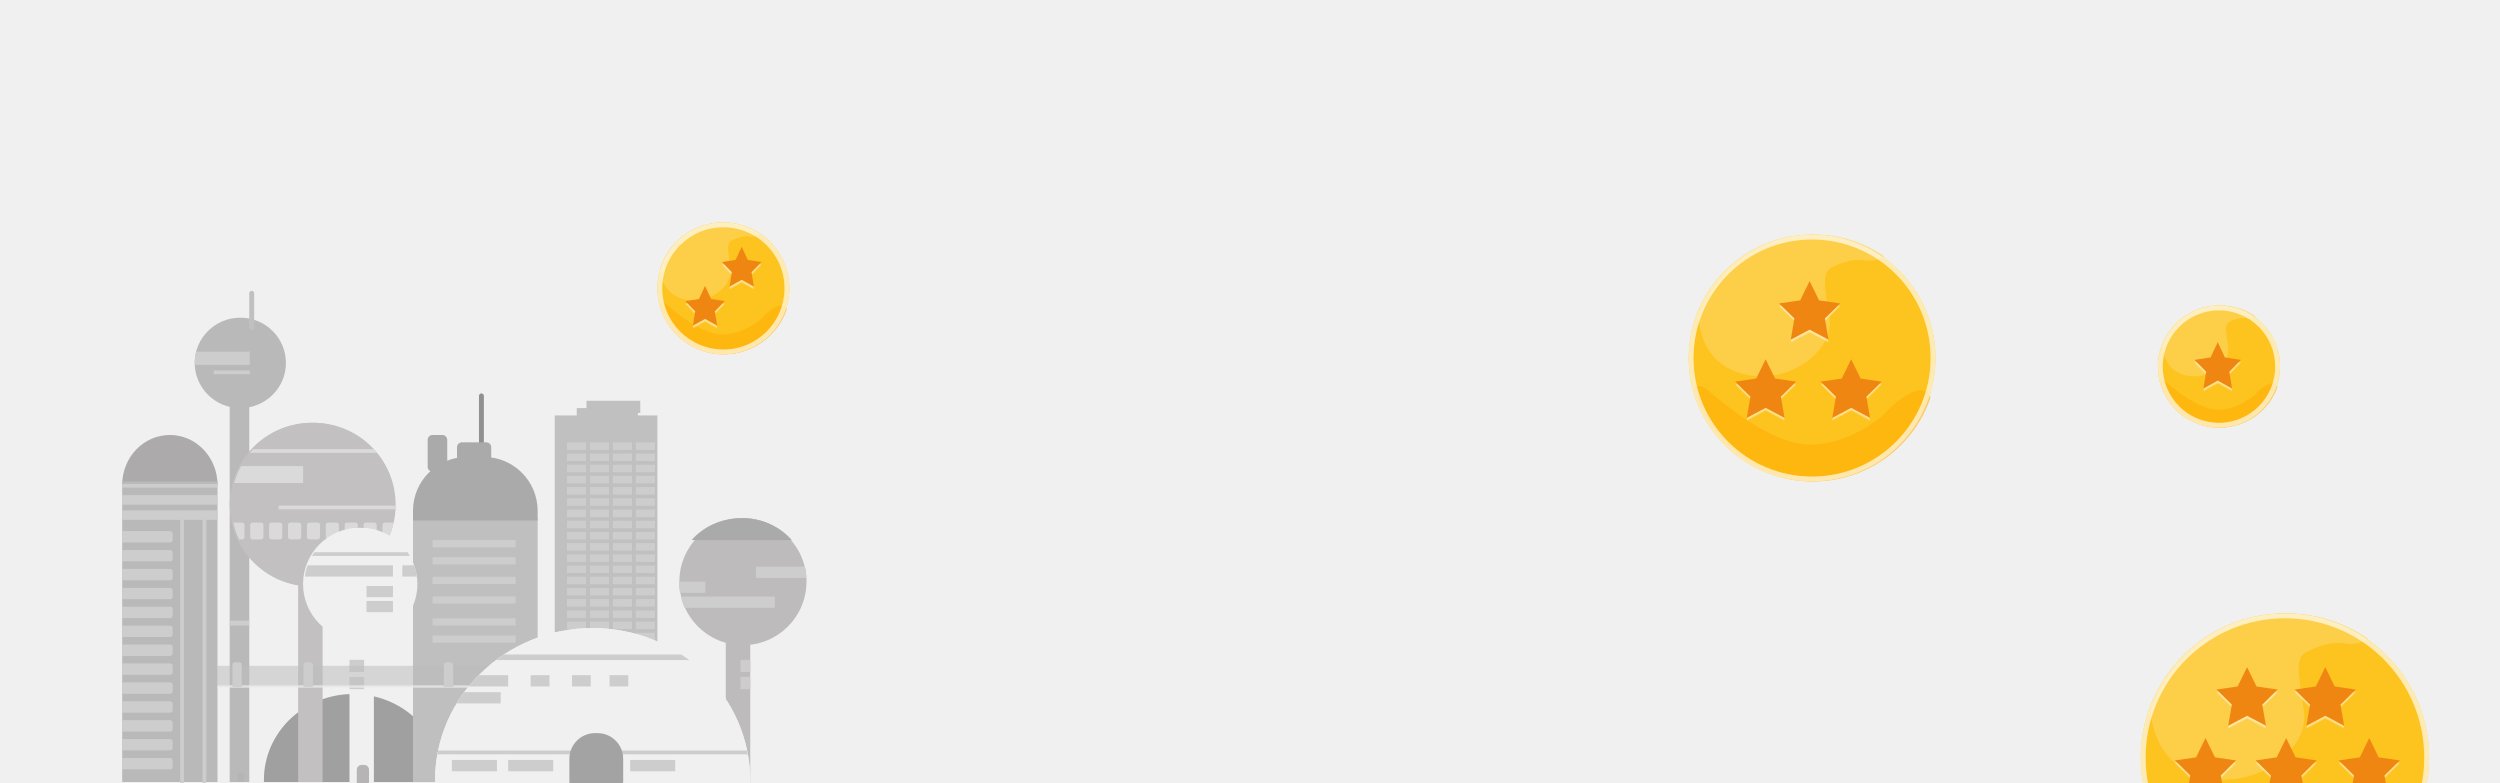
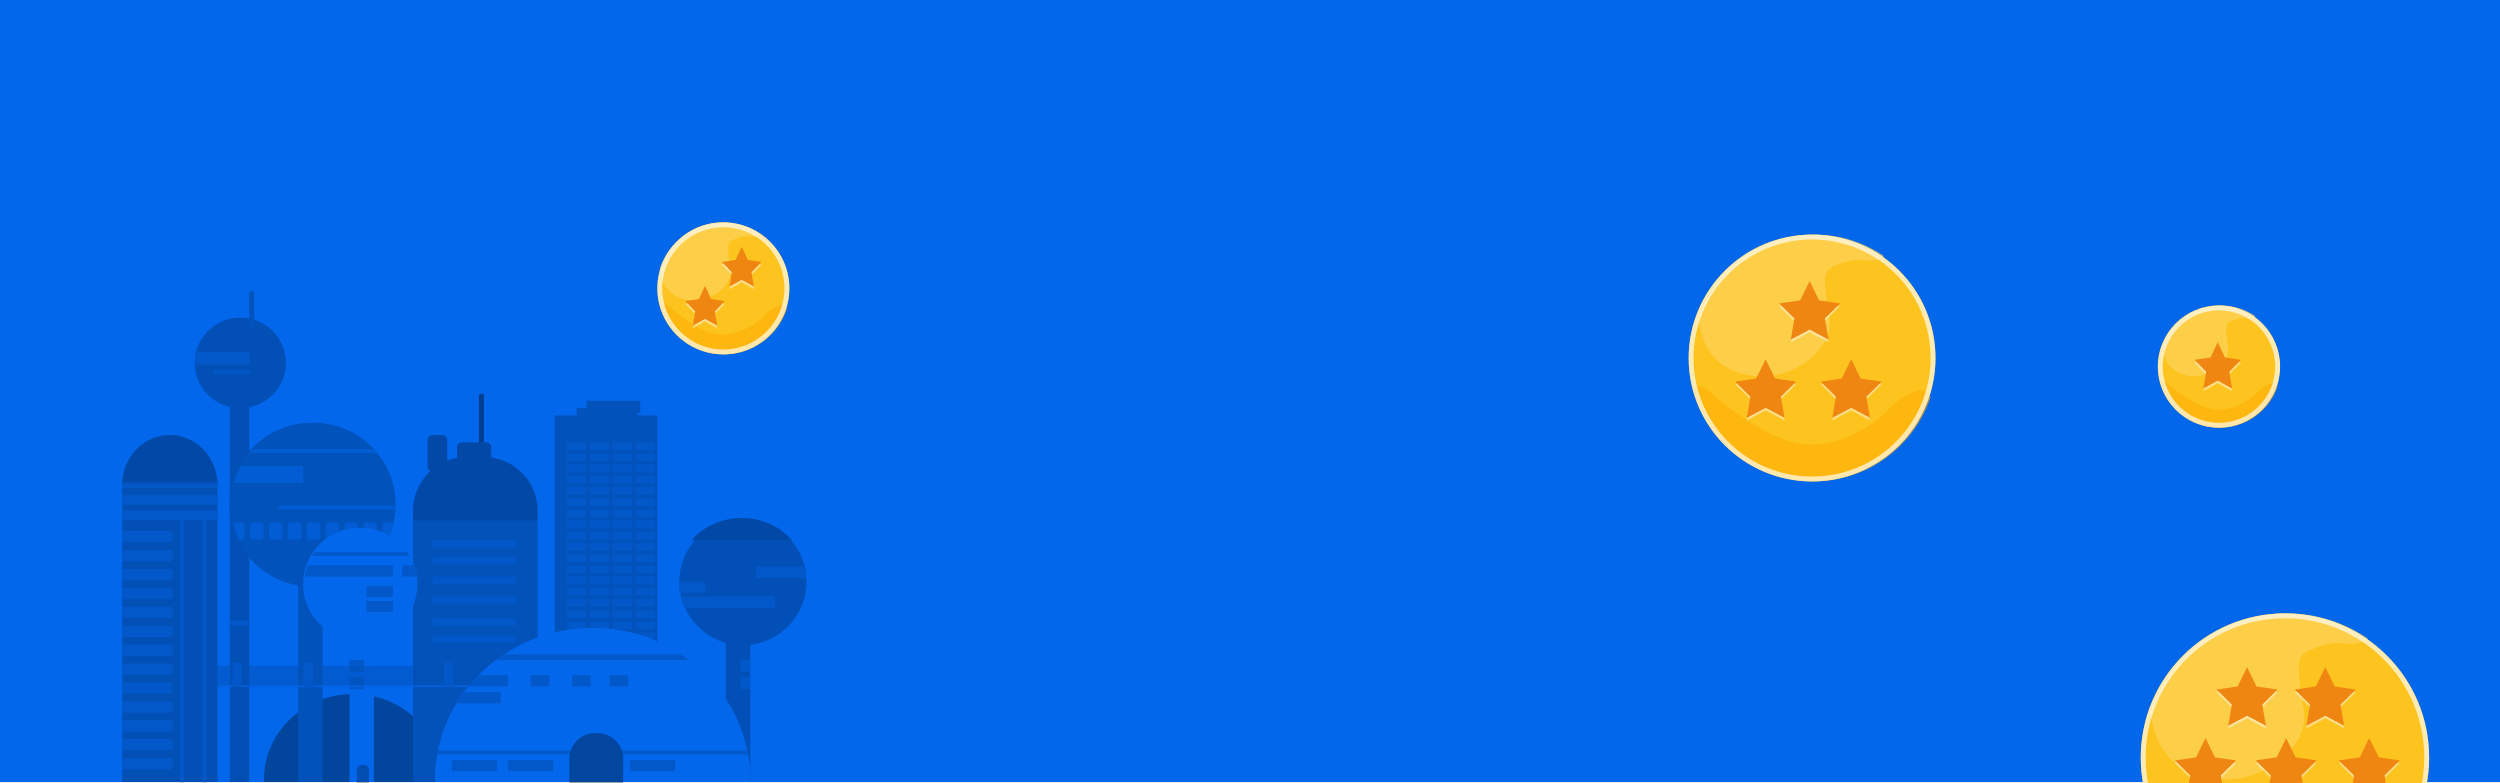
<svg xmlns="http://www.w3.org/2000/svg" xmlns:xlink="http://www.w3.org/1999/xlink" width="1023" height="320">
  <defs>
    <path id="b" d="M59.5 70.9L51.775 75l1.475-8.683-6.25-6.15 8.637-1.267L59.5 51l3.863 7.9L72 60.167l-6.25 6.15L67.225 75z" />
    <filter x="-2%" y="-2.1%" width="104%" height="108.3%" filterUnits="objectBoundingBox" id="a">
      <feOffset dy="1" in="SourceAlpha" result="shadowOffsetOuter1" />
      <feColorMatrix values="0 0 0 0 1 0 0 0 0 1 0 0 0 0 1 0 0 0 0.5 0" in="shadowOffsetOuter1" />
    </filter>
    <path id="d" d="M43.5 41.9L35.775 46l1.475-8.683-6.25-6.15 8.637-1.267L43.5 22l3.863 7.9L56 31.167l-6.25 6.15L51.225 46z" />
    <filter x="-2%" y="-2.1%" width="104%" height="108.3%" filterUnits="objectBoundingBox" id="c">
      <feOffset dy="1" in="SourceAlpha" result="shadowOffsetOuter1" />
      <feColorMatrix values="0 0 0 0 1 0 0 0 0 1 0 0 0 0 1 0 0 0 0.5 0" in="shadowOffsetOuter1" />
    </filter>
    <path id="f" d="M26.5 70.9L18.775 75l1.475-8.683-6.25-6.15 8.637-1.267L26.5 51l3.863 7.9L39 60.167l-6.25 6.15L34.225 75z" />
    <filter x="-2%" y="-2.1%" width="104%" height="108.3%" filterUnits="objectBoundingBox" id="e">
      <feOffset dy="1" in="SourceAlpha" result="shadowOffsetOuter1" />
      <feColorMatrix values="0 0 0 0 1 0 0 0 0 1 0 0 0 0 1 0 0 0 0.5 0" in="shadowOffsetOuter1" />
    </filter>
    <path id="h" d="M93.5 70.9L85.775 75l1.475-8.683-6.25-6.15 8.637-1.267L93.5 51l3.863 7.9L106 60.167l-6.25 6.15L101.225 75z" />
    <filter x="-2%" y="-2.1%" width="104%" height="108.3%" filterUnits="objectBoundingBox" id="g">
      <feOffset dy="1" in="SourceAlpha" result="shadowOffsetOuter1" />
      <feColorMatrix values="0 0 0 0 1 0 0 0 0 1 0 0 0 0 1 0 0 0 0.5 0" in="shadowOffsetOuter1" />
    </filter>
    <path id="j" d="M75.5 41.9L67.775 46l1.475-8.683-6.25-6.15 8.637-1.267L75.5 22l3.863 7.9L88 31.167l-6.25 6.15L83.225 46z" />
    <filter x="-2%" y="-2.1%" width="104%" height="108.3%" filterUnits="objectBoundingBox" id="i">
      <feOffset dy="1" in="SourceAlpha" result="shadowOffsetOuter1" />
      <feColorMatrix values="0 0 0 0 1 0 0 0 0 1 0 0 0 0 1 0 0 0 0.5 0" in="shadowOffsetOuter1" />
    </filter>
    <path id="l" d="M49.5 38.9L41.775 43l1.475-8.683-6.25-6.15 8.637-1.267L49.5 19l3.863 7.9L62 28.167l-6.25 6.15L57.225 43z" />
    <filter x="-2%" y="-2.1%" width="104%" height="108.3%" filterUnits="objectBoundingBox" id="k">
      <feOffset dy="1" in="SourceAlpha" result="shadowOffsetOuter1" />
      <feColorMatrix values="0 0 0 0 1 0 0 0 0 1 0 0 0 0 1 0 0 0 0.5 0" in="shadowOffsetOuter1" />
    </filter>
    <path id="n" d="M31.5 70.9L23.775 75l1.475-8.683-6.25-6.15 8.637-1.267L31.5 51l3.863 7.9L44 60.167l-6.25 6.15L39.225 75z" />
    <filter x="-2%" y="-2.1%" width="104%" height="108.3%" filterUnits="objectBoundingBox" id="m">
      <feOffset dy="1" in="SourceAlpha" result="shadowOffsetOuter1" />
      <feColorMatrix values="0 0 0 0 1 0 0 0 0 1 0 0 0 0 1 0 0 0 0.5 0" in="shadowOffsetOuter1" />
    </filter>
    <path id="p" d="M66.5 70.9L58.775 75l1.475-8.683-6.25-6.15 8.637-1.267L66.5 51l3.863 7.9L79 60.167l-6.25 6.15L74.225 75z" />
    <filter x="-2%" y="-2.1%" width="104%" height="108.3%" filterUnits="objectBoundingBox" id="o">
      <feOffset dy="1" in="SourceAlpha" result="shadowOffsetOuter1" />
      <feColorMatrix values="0 0 0 0 1 0 0 0 0 1 0 0 0 0 1 0 0 0 0.5 0" in="shadowOffsetOuter1" />
    </filter>
    <path id="r" d="M24.5 30.754L18.629 34l1.121-6.874L15 22.257l6.564-1.003L24.5 15l2.936 6.254L34 22.257l-4.75 4.869L30.371 34z" />
    <filter x="-2.6%" y="-2.6%" width="105.3%" height="110.5%" filterUnits="objectBoundingBox" id="q">
      <feOffset dy="1" in="SourceAlpha" result="shadowOffsetOuter1" />
      <feColorMatrix values="0 0 0 0 1 0 0 0 0 1 0 0 0 0 1 0 0 0 0.5 0" in="shadowOffsetOuter1" />
    </filter>
    <path id="t" d="M19.5 39.5l-4.996 2.781.954-5.89-4.042-4.172 5.586-.86L19.5 26l2.498 5.36 5.586.859-4.042 4.172.954 5.89z" />
    <filter x="-3.1%" y="-3.1%" width="106.2%" height="112.3%" filterUnits="objectBoundingBox" id="s">
      <feOffset dy="1" in="SourceAlpha" result="shadowOffsetOuter1" />
      <feColorMatrix values="0 0 0 0 1 0 0 0 0 1 0 0 0 0 1 0 0 0 0.5 0" in="shadowOffsetOuter1" />
    </filter>
    <path id="v" d="M34.5 23.5l-4.996 2.781.954-5.89-4.042-4.172 5.586-.86L34.5 10l2.498 5.36 5.586.859-4.042 4.172.954 5.89z" />
    <filter x="-3.1%" y="-3.1%" width="106.2%" height="112.3%" filterUnits="objectBoundingBox" id="u">
      <feOffset dy="1" in="SourceAlpha" result="shadowOffsetOuter1" />
      <feColorMatrix values="0 0 0 0 1 0 0 0 0 1 0 0 0 0 1 0 0 0 0.5 0" in="shadowOffsetOuter1" />
    </filter>
    <path d="M.01 36c-.006-.288-.01-.577-.01-.867C0 15.729 16.342 0 36.5 0S73 15.73 73 35.133c0 .29-.004.579-.01.867H.01z" id="w" />
    <path d="M.02 64A61.642 61.642 0 0 1 0 62.458C0 27.963 28.878 0 64.5 0S129 27.963 129 62.458c0 .515-.006 1.03-.02 1.542H.02z" id="x" />
    <ellipse id="z" cx="26.977" cy="26" rx="26.138" ry="26" />
    <ellipse id="B" cx="34.276" cy="33.5" rx="33.614" ry="33.5" />
    <ellipse id="D" cx="23.674" cy="23" rx="23.134" ry="23" />
    <ellipse id="F" cx="19.336" cy="18.5" rx="18.664" ry="18.5" />
    <path d="M.01 36c-.006-.288-.01-.577-.01-.867C0 15.729 16.342 0 36.5 0S73 15.73 73 35.133c0 .29-.004.579-.01.867H.01z" id="H" />
    <path d="M.02 64A61.642 61.642 0 0 1 0 62.458C0 27.963 28.878 0 64.5 0S129 27.963 129 62.458c0 .515-.006 1.03-.02 1.542H.02z" id="I" />
    <ellipse id="K" cx="26.977" cy="26" rx="26.138" ry="26" />
    <ellipse id="M" cx="34.276" cy="33.5" rx="33.614" ry="33.5" />
    <ellipse id="O" cx="23.674" cy="23" rx="23.134" ry="23" />
    <ellipse id="Q" cx="19.336" cy="18.5" rx="18.664" ry="18.5" />
  </defs>
  <g fill="none" fill-rule="evenodd">
+     <path fill="#0267EB" d="M0 0h1023v320H0z" />
    <g transform="translate(876 251)">
      <circle fill="#FDC31E" cx="59" cy="59" r="59" />
      <path d="M93 10.377c-2.812 1.843-5.85 2.495-9.112 1.957-5.556-.915-10.796.916-15.873 3.354s-3.526 8.61-1.247 24.372S47.33 72.05 26.33 67.092C13.117 63.972 5.674 55.032 4 40.267 11.873 16.852 33.856 0 59.742 0A58.242 58.242 0 0 1 93 10.377z" fill="#FED45D" opacity=".676" />
      <g transform="matrix(-1 0 0 1 119 0)">
        <use fill="#000" filter="url(#a)" xlink:href="#b" />
        <use fill="#F08612" xlink:href="#b" />
      </g>
      <g transform="matrix(-1 0 0 1 87 0)">
        <use fill="#000" filter="url(#c)" xlink:href="#d" />
        <use fill="#F08612" xlink:href="#d" />
      </g>
      <g transform="matrix(-1 0 0 1 53 0)">
        <use fill="#000" filter="url(#e)" xlink:href="#f" />
        <use fill="#F08612" xlink:href="#f" />
      </g>
      <g transform="matrix(-1 0 0 1 187 0)">
        <use fill="#000" filter="url(#g)" xlink:href="#h" />
        <use fill="#F08612" xlink:href="#h" />
      </g>
      <g transform="matrix(-1 0 0 1 151 0)">
        <use fill="#000" filter="url(#i)" xlink:href="#j" />
        <use fill="#F08612" xlink:href="#j" />
      </g>
      <circle stroke="#FFF" stroke-width="2" opacity=".662" cx="59" cy="59" r="58" />
    </g>
    <g transform="translate(691 96)">
      <circle fill="#FDC31E" cx="50.5" cy="50.5" r="50.5" />
      <path d="M80 8.851c-2.401 1.572-4.995 2.128-7.781 1.67-4.744-.781-9.22.78-13.555 2.86-4.335 2.08-3.01 7.344-1.064 20.788 1.946 13.444-16.598 27.285-34.532 23.056C11.785 54.565 5.43 46.938 4 34.345 10.723 14.373 29.495 0 51.6 0 62.14 0 71.92 3.267 80 8.851z" fill="#FED45D" opacity=".676" />
      <path d="M2 63.107c1.525-1.773 3.695-1.416 6.509 1.071 6.034 5.334 25.777 21.775 41.297 21.775 15.52 0 28.819-10.67 31.485-13.814 2.666-3.144 11.727-10.353 15.646-7.96.809.493 1.492 1.375 2.063 2.499C92.218 86.638 73.305 101 51.034 101 27.455 101 7.64 84.902 2 63.107z" fill="#FFAD02" opacity=".55" />
      <use fill="#000" filter="url(#k)" xlink:href="#l" />
      <use fill="#F08612" xlink:href="#l" />
      <use fill="#000" filter="url(#m)" xlink:href="#n" />
      <use fill="#F08612" xlink:href="#n" />
      <g>
        <use fill="#000" filter="url(#o)" xlink:href="#p" />
        <use fill="#F08612" xlink:href="#p" />
      </g>
      <circle stroke="#FFF" stroke-width="2" opacity=".662" cx="50.5" cy="50.5" r="49.5" />
    </g>
    <g transform="translate(883 125)">
      <circle fill="#FDC31E" cx="25" cy="25" r="25" />
      <path d="M40 4.426c-1.2.785-2.498 1.064-3.89.834-2.373-.39-4.61.39-6.778 1.43-2.168 1.04-1.505 3.673-.532 10.394.973 6.722-8.299 13.643-17.266 11.529-5.641-1.33-8.82-5.144-9.534-11.44C5.362 7.187 14.747 0 25.8 0 31.07 0 35.96 1.634 40 4.426z" fill="#FED45D" opacity=".676" />
      <path d="M1 31.54c.755-.865 1.828-.69 3.22.521C7.208 34.66 16.977 42.67 24.657 42.67s14.262-5.198 15.58-6.73c1.32-1.531 5.804-5.043 7.743-3.878.4.24.739.67 1.021 1.218C45.644 43.003 36.285 50 25.264 50 13.596 50 3.791 42.157 1 31.54z" fill="#FFAD02" opacity=".55" />
      <use fill="#000" filter="url(#q)" xlink:href="#r" />
      <use fill="#F08612" xlink:href="#r" />
      <circle stroke="#FFF" stroke-width="2" opacity=".662" cx="25" cy="25" r="24" />
    </g>
    <g transform="translate(269 91)">
      <circle fill="#FDC31E" cx="27" cy="27" r="27" />
      <path d="M42 4.883c-1.295.867-2.695 1.174-4.198.921-2.559-.43-4.973.431-7.312 1.579-2.339 1.147-1.624 4.052-.574 11.469 1.05 7.417-8.954 15.053-18.63 12.72C5.2 30.106 1.772 25.898 1 18.95 4.627 7.93 14.754 0 26.679 0 32.365 0 37.64 1.803 42 4.883z" fill="#FED45D" opacity=".676" />
      <path d="M1 33.596c.818-.955 1.98-.762 3.49.577 3.234 2.872 13.818 11.725 22.138 11.725 8.32 0 15.45-5.746 16.878-7.439 1.43-1.693 6.287-5.574 8.388-4.286.434.266.8.74 1.106 1.346C49.364 46.266 39.225 54 27.286 54 14.646 54 4.024 45.332 1 33.596z" fill="#FFAD02" opacity=".55" />
      <use fill="#000" filter="url(#s)" xlink:href="#t" />
      <use fill="#F08612" xlink:href="#t" />
      <use fill="#000" filter="url(#u)" xlink:href="#v" />
      <use fill="#F08612" xlink:href="#v" />
      <circle stroke="#FFF" stroke-width="2" opacity=".662" cx="27" cy="27" r="26" />
    </g>
    <g style="mix-blend-mode:multiply" transform="translate(50 119)">
      <use fill="#D0D0D0" xlink:href="#w" transform="translate(58 165)" />
      <circle fill="#FFF" cx="48.5" cy="29.5" r="18.5" />
      <path fill="#E0E0E0" d="M44 46h8v155h-8z" />
      <path fill="#E3E3E3" d="M119 93h51v108h-51z" />
      <path fill="#E4E4E4" d="M177 51h42v150h-42z" />
      <path fill="#E4E4E4" d="M186 48h25v5h-25z" />
      <path fill="#E4E4E4" d="M190 45h22v5h-22z" />
      <path fill="#E5E4E4" d="M72 117h10v84H72z" />
      <circle fill="#E2E1E1" cx="254" cy="119" r="26" />
      <circle fill="#E5E4E4" cx="77.5" cy="87.5" r="33.5" />
      <path d="M38.995 79.908c.003-.158.005-.317.005-.477C39 68.147 30.27 59 19.5 59S0 68.147 0 79.431c0 .19.002.38.007.569 1.489 0 36.85-.092 38.988-.092z" fill="#D8D7D7" />
      <path fill="#E0E0E0" d="M0 78h39v123H0z" />
      <path fill="#E2E1E1" d="M247 143h10v59h-10z" />
      <path fill="#ECECEC" d="M253 151h4v5h-4zM253 158h4v5h-4z" />
      <path d="M233 102c4.772-5.48 12.181-9 20.5-9s15.728 3.52 20.5 9h-41zM141 68h7c12.15 0 22 9.85 22 22v4h-51v-4c0-12.15 9.85-22 22-22z" fill="#D7D7D7" />
-       <rect fill="#D7D7D7" x="125" y="59" width="8" height="15" rx="2" />
+       <path d="M127 59h4a2 2 0 0 1 2 2v11a2 2 0 0 1-2 2h-4a2 2 0 0 1-2-2V61a2 2 0 0 1 2-2z" fill="#D7D7D7" />
      <rect fill="#C6C6C6" x="146" y="42" width="2" height="24" rx="1" />
-       <rect fill="#D7D7D7" x="137" y="62" width="14" height="8" rx="2" />
+       <path d="M139 62h10a2 2 0 0 1 2 2v4a2 2 0 0 1-2 2h-10a2 2 0 0 1-2-2v-4a2 2 0 0 1 2-2z" fill="#D7D7D7" />
      <path fill="#ECECEC" d="M127 102h34v3h-34zM127 117h34v3h-34zM127 134h34v3h-34zM127 109h34v3h-34zM127 125h34v3h-34zM127 141h34v3h-34z" />
      <path fill="#FFF" d="M93 143h10v59H93z" />
      <g fill="#ECECEC">
-         <path d="M0 79h39v1.547H0zM23.706 93.698h1.529V202h-1.529zM32.882 93.698h1.529V202h-1.529zM0 83.642h39v3.868H0zM0 89.83h39v3.868H0zM0 98.34h19.647a1 1 0 0 1 1 1v2.641a1 1 0 0 1-1 1H0V98.34zM0 106.075h19.647a1 1 0 0 1 1 1v2.642a1 1 0 0 1-1 1H0v-4.642zM0 113.811h19.647a1 1 0 0 1 1 1v2.642a1 1 0 0 1-1 1H0v-4.642zM0 121.547h19.647a1 1 0 0 1 1 1v2.642a1 1 0 0 1-1 1H0v-4.642zM0 129.283h19.647a1 1 0 0 1 1 1v2.642a1 1 0 0 1-1 1H0v-4.642zM0 137.019h19.647a1 1 0 0 1 1 1v2.641a1 1 0 0 1-1 1H0v-4.641zM0 144.755h19.647a1 1 0 0 1 1 1v2.641a1 1 0 0 1-1 1H0v-4.641zM0 152.49h19.647a1 1 0 0 1 1 1v2.642a1 1 0 0 1-1 1H0v-4.641zM0 160.226h19.647a1 1 0 0 1 1 1v2.642a1 1 0 0 1-1 1H0v-4.642zM0 167.962h19.647a1 1 0 0 1 1 1v2.642a1 1 0 0 1-1 1H0v-4.642zM0 175.698h19.647a1 1 0 0 1 1 1v2.642a1 1 0 0 1-1 1H0v-4.642zM0 183.434h19.647a1 1 0 0 1 1 1v2.641a1 1 0 0 1-1 1H0v-4.641zM0 191.17h19.647a1 1 0 0 1 1 1v2.641a1 1 0 0 1-1 1H0v-4.641z" />
+         <path d="M0 79h39v1.547H0zM23.706 93.698h1.53V202h-1.53zM32.882 93.698h1.53V202h-1.53zM0 83.642h39v3.867H0zM0 89.83h39v3.868H0zM0 98.34h19.647a1 1 0 0 1 1 1v2.641a1 1 0 0 1-1 1H0V98.34zM0 106.075h19.647a1 1 0 0 1 1 1v2.642a1 1 0 0 1-1 1H0v-4.642zM0 113.811h19.647a1 1 0 0 1 1 1v2.642a1 1 0 0 1-1 1H0v-4.642zM0 121.547h19.647a1 1 0 0 1 1 1v2.642a1 1 0 0 1-1 1H0v-4.642zM0 129.283h19.647a1 1 0 0 1 1 1v2.642a1 1 0 0 1-1 1H0v-4.642zM0 137.019h19.647a1 1 0 0 1 1 1v2.641a1 1 0 0 1-1 1H0v-4.641zM0 144.755h19.647a1 1 0 0 1 1 1v2.641a1 1 0 0 1-1 1H0v-4.641zM0 152.49h19.647a1 1 0 0 1 1 1v2.642a1 1 0 0 1-1 1H0v-4.641zM0 160.226h19.647a1 1 0 0 1 1 1v2.642a1 1 0 0 1-1 1H0v-4.642zM0 167.962h19.647a1 1 0 0 1 1 1v2.642a1 1 0 0 1-1 1H0v-4.642zM0 175.698h19.647a1 1 0 0 1 1 1v2.642a1 1 0 0 1-1 1H0v-4.642zM0 183.434h19.647a1 1 0 0 1 1 1v2.641a1 1 0 0 1-1 1H0v-4.641zM0 191.17h19.647a1 1 0 0 1 1 1v2.641a1 1 0 0 1-1 1H0v-4.641z" />
      </g>
      <path fill="#ECECEC" d="M44 135h8v2h-8z" />
      <g fill="#ECECEC">
-         <path d="M182 62h7.826v3.057H182zM182 66.585h7.826v3.057H182zM191.391 62h7.826v3.057h-7.826zM191.391 66.585h7.826v3.057h-7.826zM200.783 62h7.826v3.057h-7.826zM200.783 66.585h7.826v3.057h-7.826zM210.174 62H218v3.057h-7.826zM210.174 66.585H218v3.057h-7.826zM182 71.17h7.826v3.057H182zM191.391 71.17h7.826v3.057h-7.826zM200.783 71.17h7.826v3.057h-7.826zM210.174 71.17H218v3.057h-7.826zM182 75.755h7.826v3.057H182zM191.391 75.755h7.826v3.057h-7.826zM200.783 75.755h7.826v3.057h-7.826zM210.174 75.755H218v3.057h-7.826zM182 80.34h7.826v3.057H182zM191.391 80.34h7.826v3.057h-7.826zM200.783 80.34h7.826v3.057h-7.826zM210.174 80.34H218v3.057h-7.826zM182 84.925h7.826v3.057H182zM191.391 84.925h7.826v3.057h-7.826zM200.783 84.925h7.826v3.057h-7.826zM210.174 84.925H218v3.057h-7.826zM182 89.509h7.826v3.057H182zM191.391 89.509h7.826v3.057h-7.826zM200.783 89.509h7.826v3.057h-7.826zM210.174 89.509H218v3.057h-7.826zM182 94.094h7.826v3.057H182zM191.391 94.094h7.826v3.057h-7.826zM200.783 94.094h7.826v3.057h-7.826zM210.174 94.094H218v3.057h-7.826zM182 98.679h7.826v3.057H182zM191.391 98.679h7.826v3.057h-7.826zM200.783 98.679h7.826v3.057h-7.826zM210.174 98.679H218v3.057h-7.826zM182 103.264h7.826v3.057H182zM191.391 103.264h7.826v3.057h-7.826zM200.783 103.264h7.826v3.057h-7.826zM210.174 103.264H218v3.057h-7.826zM182 107.849h7.826v3.057H182zM191.391 107.849h7.826v3.057h-7.826zM200.783 107.849h7.826v3.057h-7.826zM210.174 107.849H218v3.057h-7.826zM182 112.434h7.826v3.057H182zM191.391 112.434h7.826v3.057h-7.826zM200.783 112.434h7.826v3.057h-7.826zM210.174 112.434H218v3.057h-7.826zM182 117.019h7.826v3.057H182zM191.391 117.019h7.826v3.057h-7.826zM200.783 117.019h7.826v3.057h-7.826zM210.174 117.019H218v3.057h-7.826zM182 121.604h7.826v3.057H182zM191.391 121.604h7.826v3.057h-7.826zM200.783 121.604h7.826v3.057h-7.826zM210.174 121.604H218v3.057h-7.826zM182 126.189h7.826v3.057H182zM191.391 126.189h7.826v3.057h-7.826zM200.783 126.189h7.826v3.057h-7.826zM210.174 126.189H218v3.057h-7.826zM182 130.774h7.826v3.057H182zM191.391 130.774h7.826v3.057h-7.826zM200.783 130.774h7.826v3.057h-7.826zM210.174 130.774H218v3.057h-7.826zM182 135.358h7.826v3.057H182zM191.391 135.358h7.826v3.057h-7.826zM200.783 135.358h7.826v3.057h-7.826zM210.174 135.358H218v3.057h-7.826zM182 139.943h7.826V143H182zM191.391 139.943h7.826V143h-7.826zM200.783 139.943h7.826V143h-7.826zM210.174 139.943H218V143h-7.826z" />
+         <path d="M182 62h7.826v3.057H182zM182 66.585h7.826v3.057H182zM191.391 62h7.826v3.057h-7.826zM191.391 66.585h7.826v3.057h-7.826zM200.783 62h7.826v3.057h-7.826zM200.783 66.585h7.826v3.057h-7.826zM210.174 62H218v3.057h-7.826zM210.174 66.585H218v3.057h-7.826zM182 71.17h7.826v3.056H182zM191.391 71.17h7.826v3.056h-7.826zM200.783 71.17h7.826v3.056h-7.826zM210.174 71.17H218v3.056h-7.826zM182 75.755h7.826v3.056H182zM191.391 75.755h7.826v3.056h-7.826zM200.783 75.755h7.826v3.056h-7.826zM210.174 75.755H218v3.056h-7.826zM182 80.34h7.826v3.057H182zM191.391 80.34h7.826v3.056h-7.826zM200.783 80.34h7.826v3.056h-7.826zM210.174 80.34H218v3.056h-7.826zM182 84.925h7.826v3.057H182zM191.391 84.925h7.826v3.056h-7.826zM200.783 84.925h7.826v3.056h-7.826zM210.174 84.925H218v3.056h-7.826zM182 89.51h7.826v3.056H182zM191.391 89.51h7.826v3.056h-7.826zM200.783 89.51h7.826v3.056h-7.826zM210.174 89.51H218v3.056h-7.826zM182 94.094h7.826v3.057H182zM191.391 94.094h7.826v3.057h-7.826zM200.783 94.094h7.826v3.057h-7.826zM210.174 94.094H218v3.057h-7.826zM182 98.68h7.826v3.056H182zM191.391 98.68h7.826v3.056h-7.826zM200.783 98.68h7.826v3.056h-7.826zM210.174 98.68H218v3.056h-7.826zM182 103.264h7.826v3.057H182zM191.391 103.264h7.826v3.057h-7.826zM200.783 103.264h7.826v3.057h-7.826zM210.174 103.264H218v3.057h-7.826zM182 107.85h7.826v3.056H182zM191.391 107.85h7.826v3.056h-7.826zM200.783 107.85h7.826v3.056h-7.826zM210.174 107.85H218v3.056h-7.826zM182 112.434h7.826v3.057H182zM191.391 112.434h7.826v3.057h-7.826zM200.783 112.434h7.826v3.057h-7.826zM210.174 112.434H218v3.057h-7.826zM182 117.019h7.826v3.056H182zM191.391 117.019h7.826v3.056h-7.826zM200.783 117.019h7.826v3.056h-7.826zM210.174 117.019H218v3.056h-7.826zM182 121.604h7.826v3.056H182zM191.391 121.604h7.826v3.056h-7.826zM200.783 121.604h7.826v3.056h-7.826zM210.174 121.604H218v3.056h-7.826zM182 126.189h7.826v3.056H182zM191.391 126.189h7.826v3.056h-7.826zM200.783 126.189h7.826v3.056h-7.826zM210.174 126.189H218v3.056h-7.826zM182 130.774h7.826v3.056H182zM191.391 130.774h7.826v3.056h-7.826zM200.783 130.774h7.826v3.056h-7.826zM210.174 130.774H218v3.056h-7.826zM182 135.358h7.826v3.057H182zM191.391 135.358h7.826v3.057h-7.826zM200.783 135.358h7.826v3.057h-7.826zM210.174 135.358H218v3.057h-7.826zM182 139.943h7.826V143H182zM191.391 139.943h7.826V143h-7.826zM200.783 139.943h7.826V143h-7.826zM210.174 139.943H218V143h-7.826z" />
      </g>
      <path d="M128.02 202a61.641 61.641 0 0 1-.02-1.542C128 165.963 156.878 138 192.5 138s64.5 27.963 64.5 62.458c0 .515-.006 1.03-.02 1.542H128.02z" fill="#FFF" />
      <path fill="#ECECEC" d="M93 151h6v5h-6zM93 158h6v5h-6z" />
      <path d="M98 194h1a2 2 0 0 1 2 2v6h-5v-6a2 2 0 0 1 2-2zM48.5 197a1.5 1.5 0 0 1 1.5 1.5v2.5h-3v-2.5a1.5 1.5 0 0 1 1.5-1.5z" fill="#DEDDDD" />
-       <path fill-opacity=".5" fill="#E2E2E2" d="M39 153.451h111v8.703H39z" />
-       <path fill-opacity=".7" fill="#FFF" d="M39 161.429h111v1H39z" />
+       <path fill-opacity=".5" fill="#E2E2E2" d="M39 153.45h111v8.704H39z" />
+       <path fill-opacity=".7" fill="#FFF" d="M39 161.429h111v.725H39z" />
      <path d="M46.124 152h1.828a1 1 0 0 1 1 1v9.154h-3.828V153a1 1 0 0 1 1-1zM75.214 152h1.827a1 1 0 0 1 1 1v9.154h-3.827V153a1 1 0 0 1 1-1zM132.628 152h1.827a1 1 0 0 1 1 1v9.154h-3.827V153a1 1 0 0 1 1-1z" fill="#ECECEC" />
      <g transform="translate(128 138)">
        <mask id="y" fill="#fff">
          <use xlink:href="#x" />
        </mask>
        <use fill="#FFF" xlink:href="#x" />
        <g mask="url(#y)" fill="#ECECEC">
-           <path d="M24.572 10.795h80.625v2.313H24.572zM.768 50.12H129v1.542H.768zM6.91 53.976h18.43v4.627H6.91zM8.447 26.217h18.429v4.627H8.446zM11.518 19.277h18.429v4.627h-18.43zM39.16 19.277h7.68v4.627h-7.68zM56.054 19.277h7.679v4.627h-7.68zM71.41 19.277h7.68v4.627h-7.68zM29.947 53.976h18.429v4.627h-18.43zM79.857 53.976h18.429v4.627h-18.43z" />
+           <path d="M24.571 10.795h80.625v2.313H24.571zM.768 50.12H129v1.543H.768zM6.91 53.976h18.43v4.626H6.91zM8.446 26.217h18.429v4.626H8.446zM11.518 19.277h18.428v4.627H11.518zM39.16 19.277h7.68v4.627h-7.68zM56.054 19.277h7.678v4.627h-7.678zM71.41 19.277h7.68v4.627h-7.68zM29.946 53.976h18.429v4.626H29.946zM79.857 53.976h18.429v4.626H79.857z" />
        </g>
      </g>
      <g transform="translate(227 93)">
        <mask id="A" fill="#fff">
          <use xlink:href="#z" />
        </mask>
        <g mask="url(#A)" fill="#ECECEC">
-           <path d="M.07 32.117h39.976v4.588H.07zM-5.311 26h16.913v4.588H-5.311zM32.359 19.882h20.757v4.588H32.359z" />
+           <path d="M.07 32.118h39.976v4.588H.07zM-5.311 26H11.6v4.588H-5.31zM32.358 19.882h20.757v4.589H32.358z" />
        </g>
      </g>
      <path d="M193.5 181h1c5.799 0 10.5 4.701 10.5 10.5v9.5a1 1 0 0 1-1 1h-20a1 1 0 0 1-1-1v-9.5c0-5.799 4.701-10.5 10.5-10.5z" fill="#D2D2D2" />
      <g transform="translate(44 54)">
        <mask id="C" fill="#fff">
          <use xlink:href="#B" />
        </mask>
        <use fill="#E5E4E4" xlink:href="#B" />
        <g fill="#F3F3F3" mask="url(#C)">
          <path d="M-.883 17.713h30.909v6.93H-.884z" />
          <g transform="translate(.662 40.816)">
            <rect width="5.409" height="6.931" rx="1" />
-             <rect x="7.727" width="5.409" height="6.931" rx="1" />
-             <rect x="15.455" width="5.409" height="6.931" rx="1" />
-             <rect x="23.182" width="5.409" height="6.931" rx="1" />
-             <rect x="30.909" width="5.409" height="6.931" rx="1" />
-             <rect x="38.636" width="5.409" height="6.931" rx="1" />
-             <rect x="46.364" width="5.409" height="6.931" rx="1" />
-             <rect x="54.091" width="5.409" height="6.931" rx="1" />
-             <rect x="61.818" width="5.409" height="6.931" rx="1" />
+             <path d="M8.727 0h3.41a1 1 0 0 1 1 1v4.931a1 1 0 0 1-1 1h-3.41a1 1 0 0 1-1-1V1a1 1 0 0 1 1-1zM16.455 0h3.409a1 1 0 0 1 1 1v4.931a1 1 0 0 1-1 1h-3.41a1 1 0 0 1-1-1V1a1 1 0 0 1 1-1zM24.182 0h3.409a1 1 0 0 1 1 1v4.931a1 1 0 0 1-1 1h-3.41a1 1 0 0 1-1-1V1a1 1 0 0 1 1-1zM31.91 0h3.408a1 1 0 0 1 1 1v4.931a1 1 0 0 1-1 1H31.91a1 1 0 0 1-1-1V1a1 1 0 0 1 1-1zM39.636 0h3.41a1 1 0 0 1 1 1v4.931a1 1 0 0 1-1 1h-3.41a1 1 0 0 1-1-1V1a1 1 0 0 1 1-1zM47.364 0h3.409a1 1 0 0 1 1 1v4.931a1 1 0 0 1-1 1h-3.41a1 1 0 0 1-1-1V1a1 1 0 0 1 1-1zM55.09 0h3.41a1 1 0 0 1 1 1v4.931a1 1 0 0 1-1 1h-3.41a1 1 0 0 1-1-1V1a1 1 0 0 1 1-1zM62.818 0h3.41a1 1 0 0 1 1 1v4.931a1 1 0 0 1-1 1h-3.41a1 1 0 0 1-1-1V1a1 1 0 0 1 1-1z" />
          </g>
          <path d="M7.617 10.782h53.318v1.54H7.617zM19.98 33.885H73.3v1.54H19.98z" />
        </g>
      </g>
      <circle fill="#FFF" cx="97" cy="120" r="23" />
      <g transform="translate(74 97)">
        <mask id="E" fill="#fff">
          <use xlink:href="#D" />
        </mask>
        <use fill="#FFF" xlink:href="#D" />
        <g mask="url(#E)" fill="#ECECEC">
-           <path d="M-1.774 15.334h38.556v4.6H-1.774zM40.638 15.334h10.796v4.6H40.638zM25.986 23.767h10.796v4.6H25.986zM25.986 29.9h10.796v4.6H25.986zM3.624 9.967h40.87V11.5H3.624z" />
+           <path d="M-1.774 15.333h38.557v4.6H-1.774zM40.638 15.333h10.796v4.6H40.638zM25.987 23.767h10.796v4.6H25.987zM25.987 29.9h10.796v4.6H25.987zM3.624 9.967h40.87V11.5H3.624z" />
        </g>
      </g>
      <g transform="translate(29 11)">
        <mask id="G" fill="#fff">
          <use xlink:href="#F" />
        </mask>
        <use fill="#E0E0E0" xlink:href="#F" />
        <g mask="url(#G)" fill="#ECECEC">
          <path d="M-.884 13.875h24.108v5.396H-.884zM8.448 21.583h14.776v1.542H8.448z" />
        </g>
      </g>
-       <rect fill="#E4E4E4" x="52" width="2" height="16" rx="1" />
+       <path d="M53 0a1 1 0 0 1 1 1v14a1 1 0 0 1-2 0V1a1 1 0 0 1 1-1z" fill="#E4E4E4" />
    </g>
    <g style="mix-blend-mode:multiply" transform="translate(50 119)">
      <use fill="#D0D0D0" xlink:href="#H" transform="translate(58 165)" />
      <circle fill="#FFF" cx="48.5" cy="29.5" r="18.5" />
      <path fill="#E0E0E0" d="M44 46h8v155h-8z" />
      <path fill="#E3E3E3" d="M119 93h51v108h-51z" />
      <path fill="#E4E4E4" d="M177 51h42v150h-42z" />
      <path fill="#E4E4E4" d="M186 48h25v5h-25z" />
      <path fill="#E4E4E4" d="M190 45h22v5h-22z" />
      <path fill="#E5E4E4" d="M72 117h10v84H72z" />
      <circle fill="#E2E1E1" cx="254" cy="119" r="26" />
      <circle fill="#E5E4E4" cx="77.5" cy="87.5" r="33.5" />
      <path d="M38.995 79.908c.003-.158.005-.317.005-.477C39 68.147 30.27 59 19.5 59S0 68.147 0 79.431c0 .19.002.38.007.569 1.489 0 36.85-.092 38.988-.092z" fill="#D8D7D7" />
      <path fill="#E0E0E0" d="M0 78h39v123H0z" />
      <path fill="#E2E1E1" d="M247 143h10v59h-10z" />
      <path fill="#ECECEC" d="M253 151h4v5h-4zM253 158h4v5h-4z" />
      <path d="M233 102c4.772-5.48 12.181-9 20.5-9s15.728 3.52 20.5 9h-41zM141 68h7c12.15 0 22 9.85 22 22v4h-51v-4c0-12.15 9.85-22 22-22z" fill="#D7D7D7" />
-       <rect fill="#D7D7D7" x="125" y="59" width="8" height="15" rx="2" />
+       <path d="M127 59h4a2 2 0 0 1 2 2v11a2 2 0 0 1-2 2h-4a2 2 0 0 1-2-2V61a2 2 0 0 1 2-2z" fill="#D7D7D7" />
      <rect fill="#C6C6C6" x="146" y="42" width="2" height="24" rx="1" />
-       <rect fill="#D7D7D7" x="137" y="62" width="14" height="8" rx="2" />
+       <path d="M139 62h10a2 2 0 0 1 2 2v4a2 2 0 0 1-2 2h-10a2 2 0 0 1-2-2v-4a2 2 0 0 1 2-2z" fill="#D7D7D7" />
      <path fill="#ECECEC" d="M127 102h34v3h-34zM127 117h34v3h-34zM127 134h34v3h-34zM127 109h34v3h-34zM127 125h34v3h-34zM127 141h34v3h-34z" />
      <path fill="#FFF" d="M93 143h10v59H93z" />
      <g fill="#ECECEC">
-         <path d="M0 79h39v1.547H0zM23.706 93.698h1.529V202h-1.529zM32.882 93.698h1.529V202h-1.529zM0 83.642h39v3.868H0zM0 89.83h39v3.868H0zM0 98.34h19.647a1 1 0 0 1 1 1v2.641a1 1 0 0 1-1 1H0V98.34zM0 106.075h19.647a1 1 0 0 1 1 1v2.642a1 1 0 0 1-1 1H0v-4.642zM0 113.811h19.647a1 1 0 0 1 1 1v2.642a1 1 0 0 1-1 1H0v-4.642zM0 121.547h19.647a1 1 0 0 1 1 1v2.642a1 1 0 0 1-1 1H0v-4.642zM0 129.283h19.647a1 1 0 0 1 1 1v2.642a1 1 0 0 1-1 1H0v-4.642zM0 137.019h19.647a1 1 0 0 1 1 1v2.641a1 1 0 0 1-1 1H0v-4.641zM0 144.755h19.647a1 1 0 0 1 1 1v2.641a1 1 0 0 1-1 1H0v-4.641zM0 152.49h19.647a1 1 0 0 1 1 1v2.642a1 1 0 0 1-1 1H0v-4.641zM0 160.226h19.647a1 1 0 0 1 1 1v2.642a1 1 0 0 1-1 1H0v-4.642zM0 167.962h19.647a1 1 0 0 1 1 1v2.642a1 1 0 0 1-1 1H0v-4.642zM0 175.698h19.647a1 1 0 0 1 1 1v2.642a1 1 0 0 1-1 1H0v-4.642zM0 183.434h19.647a1 1 0 0 1 1 1v2.641a1 1 0 0 1-1 1H0v-4.641zM0 191.17h19.647a1 1 0 0 1 1 1v2.641a1 1 0 0 1-1 1H0v-4.641z" />
+         <path d="M0 79h39v1.547H0zM23.706 93.698h1.53V202h-1.53zM32.882 93.698h1.53V202h-1.53zM0 83.642h39v3.867H0zM0 89.83h39v3.868H0zM0 98.34h19.647a1 1 0 0 1 1 1v2.641a1 1 0 0 1-1 1H0V98.34zM0 106.075h19.647a1 1 0 0 1 1 1v2.642a1 1 0 0 1-1 1H0v-4.642zM0 113.811h19.647a1 1 0 0 1 1 1v2.642a1 1 0 0 1-1 1H0v-4.642zM0 121.547h19.647a1 1 0 0 1 1 1v2.642a1 1 0 0 1-1 1H0v-4.642zM0 129.283h19.647a1 1 0 0 1 1 1v2.642a1 1 0 0 1-1 1H0v-4.642zM0 137.019h19.647a1 1 0 0 1 1 1v2.641a1 1 0 0 1-1 1H0v-4.641zM0 144.755h19.647a1 1 0 0 1 1 1v2.641a1 1 0 0 1-1 1H0v-4.641zM0 152.49h19.647a1 1 0 0 1 1 1v2.642a1 1 0 0 1-1 1H0v-4.641zM0 160.226h19.647a1 1 0 0 1 1 1v2.642a1 1 0 0 1-1 1H0v-4.642zM0 167.962h19.647a1 1 0 0 1 1 1v2.642a1 1 0 0 1-1 1H0v-4.642zM0 175.698h19.647a1 1 0 0 1 1 1v2.642a1 1 0 0 1-1 1H0v-4.642zM0 183.434h19.647a1 1 0 0 1 1 1v2.641a1 1 0 0 1-1 1H0v-4.641zM0 191.17h19.647a1 1 0 0 1 1 1v2.641a1 1 0 0 1-1 1H0v-4.641z" />
      </g>
      <path fill="#ECECEC" d="M44 135h8v2h-8z" />
      <g fill="#ECECEC">
-         <path d="M182 62h7.826v3.057H182zM182 66.585h7.826v3.057H182zM191.391 62h7.826v3.057h-7.826zM191.391 66.585h7.826v3.057h-7.826zM200.783 62h7.826v3.057h-7.826zM200.783 66.585h7.826v3.057h-7.826zM210.174 62H218v3.057h-7.826zM210.174 66.585H218v3.057h-7.826zM182 71.17h7.826v3.057H182zM191.391 71.17h7.826v3.057h-7.826zM200.783 71.17h7.826v3.057h-7.826zM210.174 71.17H218v3.057h-7.826zM182 75.755h7.826v3.057H182zM191.391 75.755h7.826v3.057h-7.826zM200.783 75.755h7.826v3.057h-7.826zM210.174 75.755H218v3.057h-7.826zM182 80.34h7.826v3.057H182zM191.391 80.34h7.826v3.057h-7.826zM200.783 80.34h7.826v3.057h-7.826zM210.174 80.34H218v3.057h-7.826zM182 84.925h7.826v3.057H182zM191.391 84.925h7.826v3.057h-7.826zM200.783 84.925h7.826v3.057h-7.826zM210.174 84.925H218v3.057h-7.826zM182 89.509h7.826v3.057H182zM191.391 89.509h7.826v3.057h-7.826zM200.783 89.509h7.826v3.057h-7.826zM210.174 89.509H218v3.057h-7.826zM182 94.094h7.826v3.057H182zM191.391 94.094h7.826v3.057h-7.826zM200.783 94.094h7.826v3.057h-7.826zM210.174 94.094H218v3.057h-7.826zM182 98.679h7.826v3.057H182zM191.391 98.679h7.826v3.057h-7.826zM200.783 98.679h7.826v3.057h-7.826zM210.174 98.679H218v3.057h-7.826zM182 103.264h7.826v3.057H182zM191.391 103.264h7.826v3.057h-7.826zM200.783 103.264h7.826v3.057h-7.826zM210.174 103.264H218v3.057h-7.826zM182 107.849h7.826v3.057H182zM191.391 107.849h7.826v3.057h-7.826zM200.783 107.849h7.826v3.057h-7.826zM210.174 107.849H218v3.057h-7.826zM182 112.434h7.826v3.057H182zM191.391 112.434h7.826v3.057h-7.826zM200.783 112.434h7.826v3.057h-7.826zM210.174 112.434H218v3.057h-7.826zM182 117.019h7.826v3.057H182zM191.391 117.019h7.826v3.057h-7.826zM200.783 117.019h7.826v3.057h-7.826zM210.174 117.019H218v3.057h-7.826zM182 121.604h7.826v3.057H182zM191.391 121.604h7.826v3.057h-7.826zM200.783 121.604h7.826v3.057h-7.826zM210.174 121.604H218v3.057h-7.826zM182 126.189h7.826v3.057H182zM191.391 126.189h7.826v3.057h-7.826zM200.783 126.189h7.826v3.057h-7.826zM210.174 126.189H218v3.057h-7.826zM182 130.774h7.826v3.057H182zM191.391 130.774h7.826v3.057h-7.826zM200.783 130.774h7.826v3.057h-7.826zM210.174 130.774H218v3.057h-7.826zM182 135.358h7.826v3.057H182zM191.391 135.358h7.826v3.057h-7.826zM200.783 135.358h7.826v3.057h-7.826zM210.174 135.358H218v3.057h-7.826zM182 139.943h7.826V143H182zM191.391 139.943h7.826V143h-7.826zM200.783 139.943h7.826V143h-7.826zM210.174 139.943H218V143h-7.826z" />
+         <path d="M182 62h7.826v3.057H182zM182 66.585h7.826v3.057H182zM191.391 62h7.826v3.057h-7.826zM191.391 66.585h7.826v3.057h-7.826zM200.783 62h7.826v3.057h-7.826zM200.783 66.585h7.826v3.057h-7.826zM210.174 62H218v3.057h-7.826zM210.174 66.585H218v3.057h-7.826zM182 71.17h7.826v3.056H182zM191.391 71.17h7.826v3.056h-7.826zM200.783 71.17h7.826v3.056h-7.826zM210.174 71.17H218v3.056h-7.826zM182 75.755h7.826v3.056H182zM191.391 75.755h7.826v3.056h-7.826zM200.783 75.755h7.826v3.056h-7.826zM210.174 75.755H218v3.056h-7.826zM182 80.34h7.826v3.057H182zM191.391 80.34h7.826v3.056h-7.826zM200.783 80.34h7.826v3.056h-7.826zM210.174 80.34H218v3.056h-7.826zM182 84.925h7.826v3.057H182zM191.391 84.925h7.826v3.056h-7.826zM200.783 84.925h7.826v3.056h-7.826zM210.174 84.925H218v3.056h-7.826zM182 89.51h7.826v3.056H182zM191.391 89.51h7.826v3.056h-7.826zM200.783 89.51h7.826v3.056h-7.826zM210.174 89.51H218v3.056h-7.826zM182 94.094h7.826v3.057H182zM191.391 94.094h7.826v3.057h-7.826zM200.783 94.094h7.826v3.057h-7.826zM210.174 94.094H218v3.057h-7.826zM182 98.68h7.826v3.056H182zM191.391 98.68h7.826v3.056h-7.826zM200.783 98.68h7.826v3.056h-7.826zM210.174 98.68H218v3.056h-7.826zM182 103.264h7.826v3.057H182zM191.391 103.264h7.826v3.057h-7.826zM200.783 103.264h7.826v3.057h-7.826zM210.174 103.264H218v3.057h-7.826zM182 107.85h7.826v3.056H182zM191.391 107.85h7.826v3.056h-7.826zM200.783 107.85h7.826v3.056h-7.826zM210.174 107.85H218v3.056h-7.826zM182 112.434h7.826v3.057H182zM191.391 112.434h7.826v3.057h-7.826zM200.783 112.434h7.826v3.057h-7.826zM210.174 112.434H218v3.057h-7.826zM182 117.019h7.826v3.056H182zM191.391 117.019h7.826v3.056h-7.826zM200.783 117.019h7.826v3.056h-7.826zM210.174 117.019H218v3.056h-7.826zM182 121.604h7.826v3.056H182zM191.391 121.604h7.826v3.056h-7.826zM200.783 121.604h7.826v3.056h-7.826zM210.174 121.604H218v3.056h-7.826zM182 126.189h7.826v3.056H182zM191.391 126.189h7.826v3.056h-7.826zM200.783 126.189h7.826v3.056h-7.826zM210.174 126.189H218v3.056h-7.826zM182 130.774h7.826v3.056H182zM191.391 130.774h7.826v3.056h-7.826zM200.783 130.774h7.826v3.056h-7.826zM210.174 130.774H218v3.056h-7.826zM182 135.358h7.826v3.057H182zM191.391 135.358h7.826v3.057h-7.826zM200.783 135.358h7.826v3.057h-7.826zM210.174 135.358H218v3.057h-7.826zM182 139.943h7.826V143H182zM191.391 139.943h7.826V143h-7.826zM200.783 139.943h7.826V143h-7.826zM210.174 139.943H218V143h-7.826z" />
      </g>
      <path d="M128.02 202a61.641 61.641 0 0 1-.02-1.542C128 165.963 156.878 138 192.5 138s64.5 27.963 64.5 62.458c0 .515-.006 1.03-.02 1.542H128.02z" fill="#FFF" />
      <path fill="#ECECEC" d="M93 151h6v5h-6zM93 158h6v5h-6z" />
      <path d="M98 194h1a2 2 0 0 1 2 2v6h-5v-6a2 2 0 0 1 2-2zM48.5 197a1.5 1.5 0 0 1 1.5 1.5v2.5h-3v-2.5a1.5 1.5 0 0 1 1.5-1.5z" fill="#DEDDDD" />
-       <path fill-opacity=".5" fill="#E2E2E2" d="M39 153.451h111v8.703H39z" />
-       <path fill-opacity=".7" fill="#FFF" d="M39 161.429h111v1H39z" />
+       <path fill-opacity=".5" fill="#E2E2E2" d="M39 153.45h111v8.704H39z" />
+       <path fill-opacity=".7" fill="#FFF" d="M39 161.429h111v.725H39z" />
      <path d="M46.124 152h1.828a1 1 0 0 1 1 1v9.154h-3.828V153a1 1 0 0 1 1-1zM75.214 152h1.827a1 1 0 0 1 1 1v9.154h-3.827V153a1 1 0 0 1 1-1zM132.628 152h1.827a1 1 0 0 1 1 1v9.154h-3.827V153a1 1 0 0 1 1-1z" fill="#ECECEC" />
      <g transform="translate(128 138)">
        <mask id="J" fill="#fff">
          <use xlink:href="#I" />
        </mask>
        <use fill="#FFF" xlink:href="#I" />
        <g mask="url(#J)" fill="#ECECEC">
-           <path d="M24.572 10.795h80.625v2.313H24.572zM.768 50.12H129v1.542H.768zM6.91 53.976h18.43v4.627H6.91zM8.447 26.217h18.429v4.627H8.446zM11.518 19.277h18.429v4.627h-18.43zM39.16 19.277h7.68v4.627h-7.68zM56.054 19.277h7.679v4.627h-7.68zM71.41 19.277h7.68v4.627h-7.68zM29.947 53.976h18.429v4.627h-18.43zM79.857 53.976h18.429v4.627h-18.43z" />
+           <path d="M24.571 10.795h80.625v2.313H24.571zM.768 50.12H129v1.543H.768zM6.91 53.976h18.43v4.626H6.91zM8.446 26.217h18.429v4.626H8.446zM11.518 19.277h18.428v4.627H11.518zM39.16 19.277h7.68v4.627h-7.68zM56.054 19.277h7.678v4.627h-7.678zM71.41 19.277h7.68v4.627h-7.68zM29.946 53.976h18.429v4.626H29.946zM79.857 53.976h18.429v4.626H79.857z" />
        </g>
      </g>
      <g transform="translate(227 93)">
        <mask id="L" fill="#fff">
          <use xlink:href="#K" />
        </mask>
        <g mask="url(#L)" fill="#ECECEC">
-           <path d="M.07 32.117h39.976v4.588H.07zM-5.311 26h16.913v4.588H-5.311zM32.359 19.882h20.757v4.588H32.359z" />
+           <path d="M.07 32.118h39.976v4.588H.07zM-5.311 26H11.6v4.588H-5.31zM32.358 19.882h20.757v4.589H32.358z" />
        </g>
      </g>
      <path d="M193.5 181h1c5.799 0 10.5 4.701 10.5 10.5v9.5a1 1 0 0 1-1 1h-20a1 1 0 0 1-1-1v-9.5c0-5.799 4.701-10.5 10.5-10.5z" fill="#D2D2D2" />
      <g transform="translate(44 54)">
        <mask id="N" fill="#fff">
          <use xlink:href="#M" />
        </mask>
        <use fill="#E5E4E4" xlink:href="#M" />
        <g fill="#F3F3F3" mask="url(#N)">
          <path d="M-.883 17.713h30.909v6.93H-.884z" />
          <g transform="translate(.662 40.816)">
            <rect width="5.409" height="6.931" rx="1" />
-             <rect x="7.727" width="5.409" height="6.931" rx="1" />
-             <rect x="15.455" width="5.409" height="6.931" rx="1" />
-             <rect x="23.182" width="5.409" height="6.931" rx="1" />
-             <rect x="30.909" width="5.409" height="6.931" rx="1" />
-             <rect x="38.636" width="5.409" height="6.931" rx="1" />
-             <rect x="46.364" width="5.409" height="6.931" rx="1" />
-             <rect x="54.091" width="5.409" height="6.931" rx="1" />
-             <rect x="61.818" width="5.409" height="6.931" rx="1" />
+             <path d="M8.727 0h3.41a1 1 0 0 1 1 1v4.931a1 1 0 0 1-1 1h-3.41a1 1 0 0 1-1-1V1a1 1 0 0 1 1-1zM16.455 0h3.409a1 1 0 0 1 1 1v4.931a1 1 0 0 1-1 1h-3.41a1 1 0 0 1-1-1V1a1 1 0 0 1 1-1zM24.182 0h3.409a1 1 0 0 1 1 1v4.931a1 1 0 0 1-1 1h-3.41a1 1 0 0 1-1-1V1a1 1 0 0 1 1-1zM31.91 0h3.408a1 1 0 0 1 1 1v4.931a1 1 0 0 1-1 1H31.91a1 1 0 0 1-1-1V1a1 1 0 0 1 1-1zM39.636 0h3.41a1 1 0 0 1 1 1v4.931a1 1 0 0 1-1 1h-3.41a1 1 0 0 1-1-1V1a1 1 0 0 1 1-1zM47.364 0h3.409a1 1 0 0 1 1 1v4.931a1 1 0 0 1-1 1h-3.41a1 1 0 0 1-1-1V1a1 1 0 0 1 1-1zM55.09 0h3.41a1 1 0 0 1 1 1v4.931a1 1 0 0 1-1 1h-3.41a1 1 0 0 1-1-1V1a1 1 0 0 1 1-1zM62.818 0h3.41a1 1 0 0 1 1 1v4.931a1 1 0 0 1-1 1h-3.41a1 1 0 0 1-1-1V1a1 1 0 0 1 1-1z" />
          </g>
          <path d="M7.617 10.782h53.318v1.54H7.617zM19.98 33.885H73.3v1.54H19.98z" />
        </g>
      </g>
      <circle fill="#FFF" cx="97" cy="120" r="23" />
      <g transform="translate(74 97)">
        <mask id="P" fill="#fff">
          <use xlink:href="#O" />
        </mask>
        <use fill="#FFF" xlink:href="#O" />
        <g mask="url(#P)" fill="#ECECEC">
-           <path d="M-1.774 15.334h38.556v4.6H-1.774zM40.638 15.334h10.796v4.6H40.638zM25.986 23.767h10.796v4.6H25.986zM25.986 29.9h10.796v4.6H25.986zM3.624 9.967h40.87V11.5H3.624z" />
+           <path d="M-1.774 15.333h38.557v4.6H-1.774zM40.638 15.333h10.796v4.6H40.638zM25.987 23.767h10.796v4.6H25.987zM25.987 29.9h10.796v4.6H25.987zM3.624 9.967h40.87V11.5H3.624z" />
        </g>
      </g>
      <g transform="translate(29 11)">
        <mask id="R" fill="#fff">
          <use xlink:href="#Q" />
        </mask>
        <use fill="#E0E0E0" xlink:href="#Q" />
        <g mask="url(#R)" fill="#ECECEC">
          <path d="M-.884 13.875h24.108v5.396H-.884zM8.448 21.583h14.776v1.542H8.448z" />
        </g>
      </g>
-       <rect fill="#E4E4E4" x="52" width="2" height="16" rx="1" />
+       <path d="M53 0a1 1 0 0 1 1 1v14a1 1 0 0 1-2 0V1a1 1 0 0 1 1-1z" fill="#E4E4E4" />
    </g>
  </g>
</svg>
